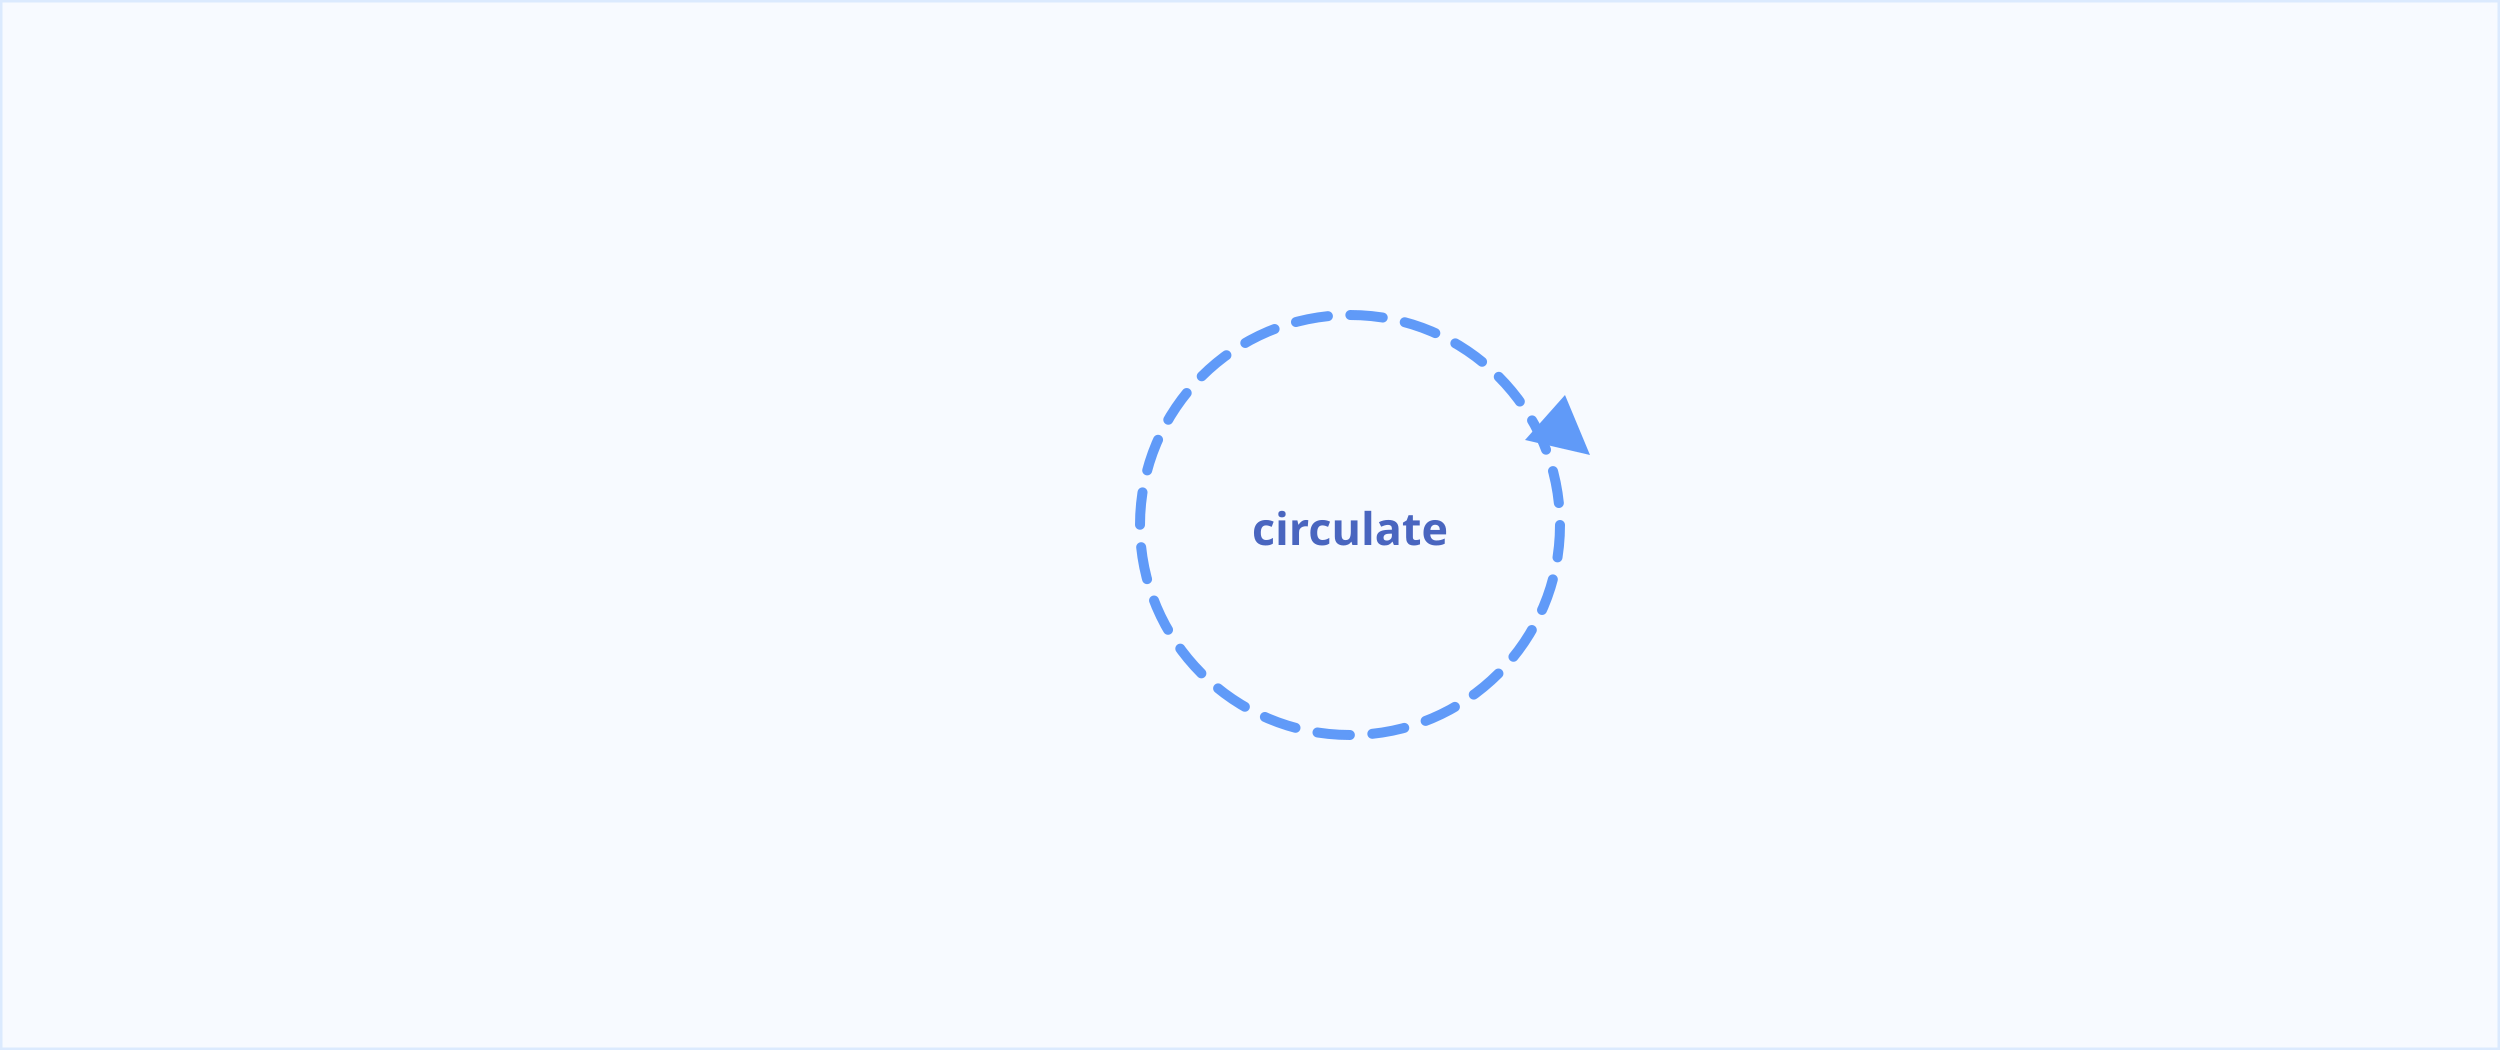
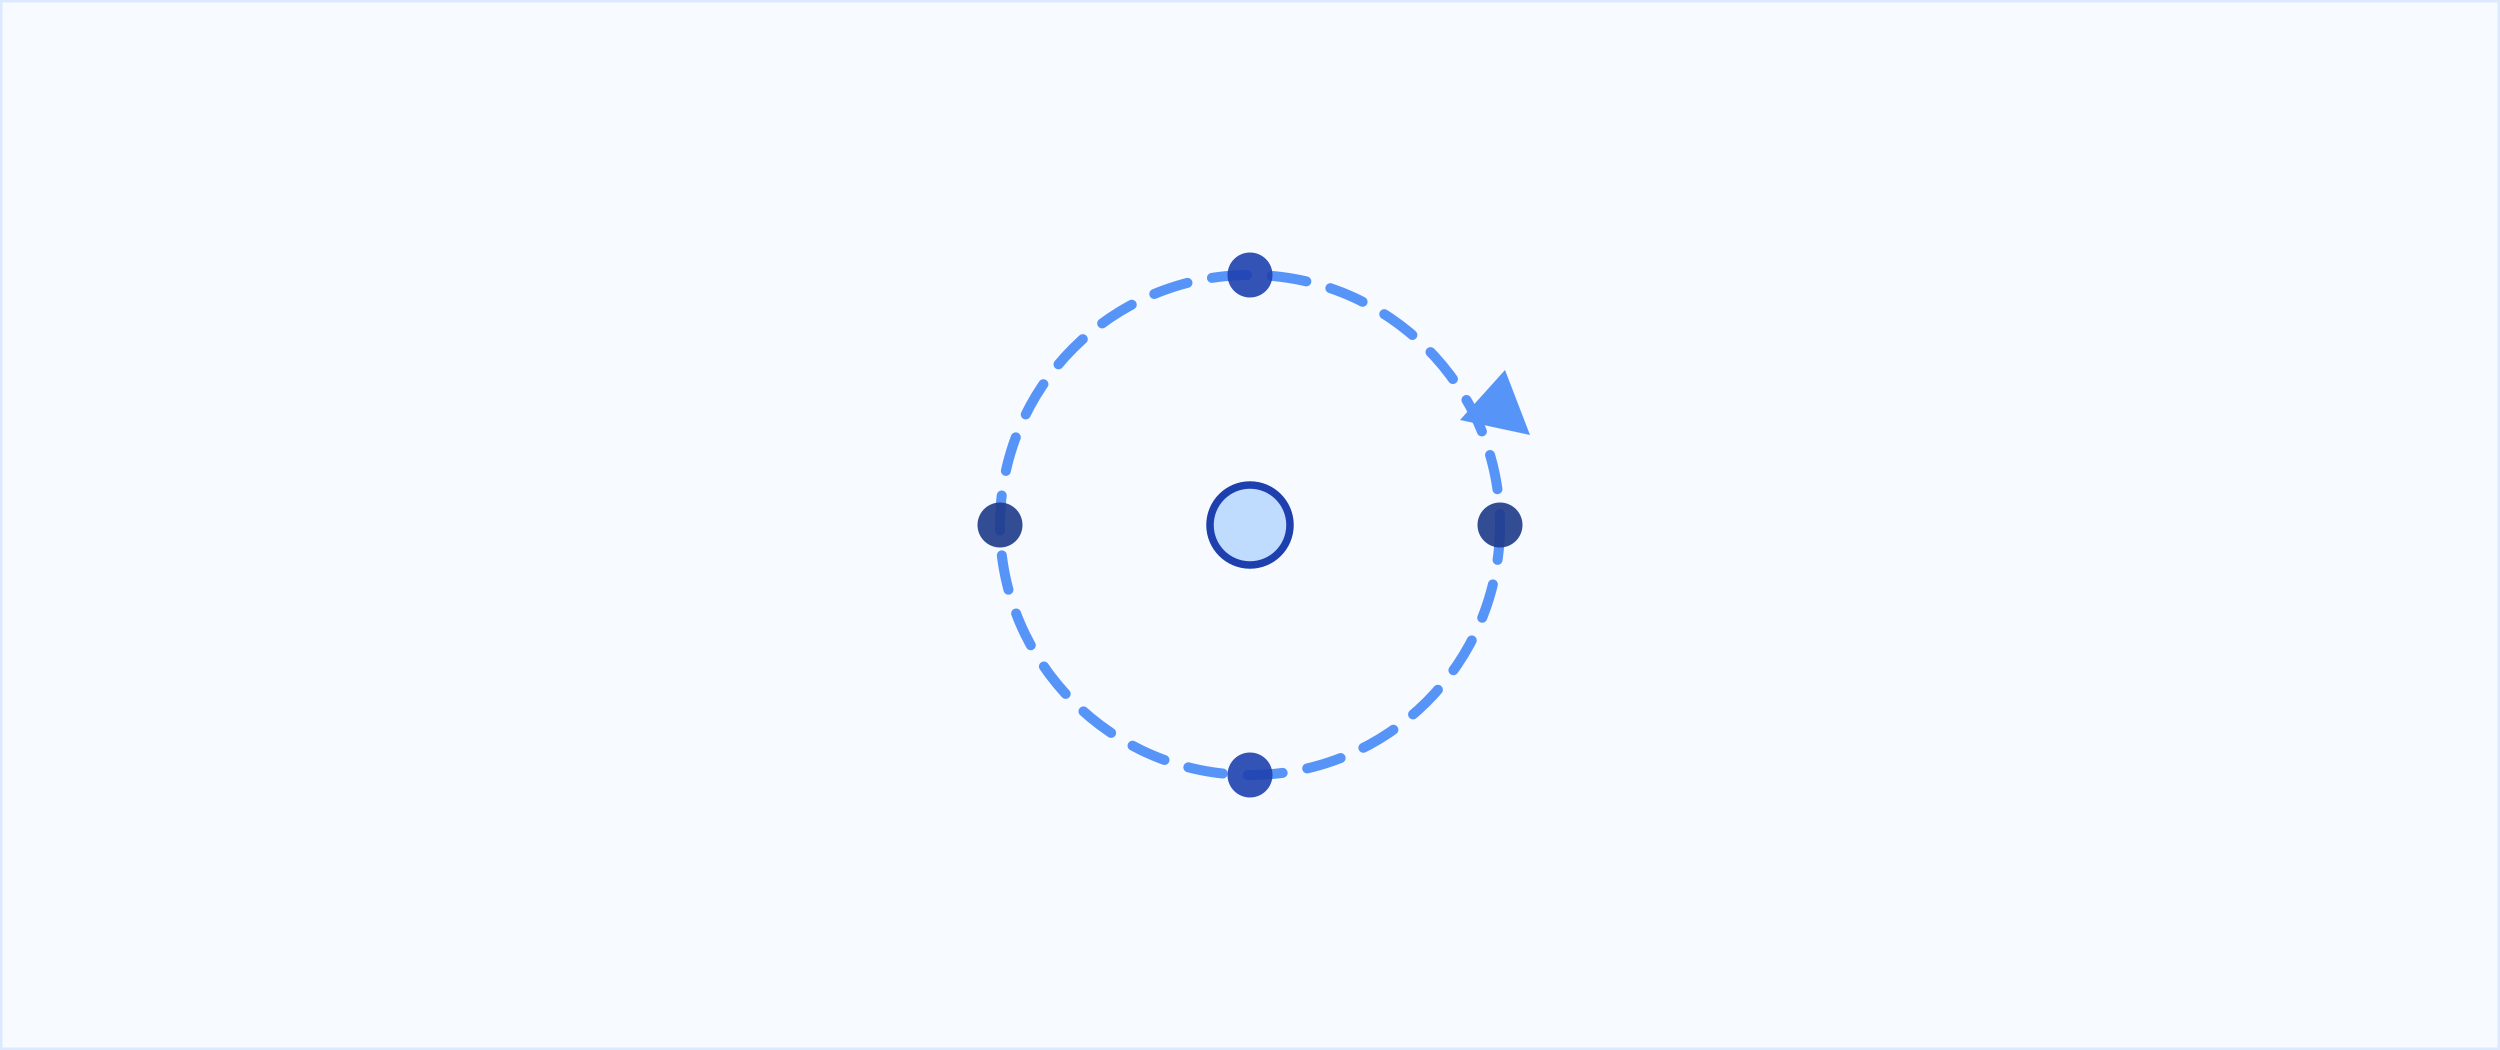
<svg xmlns="http://www.w3.org/2000/svg" width="1000" height="420" viewBox="0 0 1000 420">
  <rect width="1000" height="420" fill="#f7faff" />
  <rect x="0" y="0" width="1000" height="420" fill="none" stroke="#dbeafe" stroke-width="2" />
-   <g transform="translate(540,210)" opacity="0.8">
-     <circle cx="0" cy="0" r="84" fill="none" stroke="#3b82f6" stroke-width="4" stroke-dasharray="13 9" stroke-linecap="round" />
-     <path d="M 70 -34 L 86 -52 L 96 -28 Z" fill="#3b82f6" />
+   <g transform="translate(500,210)" opacity="0.85">
+     <circle cx="0" cy="0" r="100" fill="none" stroke="#3b82f6" stroke-width="4" stroke-dasharray="14 10" stroke-linecap="round" />
+     <path d="M 84 -42 L 102 -62 L 112 -36 Z" fill="#3b82f6" />
  </g>
-   <text x="540" y="218" font-family="'Hiragino Sans', sans-serif" font-size="18" font-weight="700" fill="#1e40af" text-anchor="middle" opacity="0.8">circulate</text>
+   <g opacity="0.9">
+     <circle cx="500" cy="110" r="9" fill="#1e40af" />
+     <circle cx="600" cy="210" r="9" fill="#1e3a8a" />
+     <circle cx="500" cy="310" r="9" fill="#1e40af" />
+     <circle cx="400" cy="210" r="9" fill="#1e3a8a" />
+   </g>
+   <circle cx="500" cy="210" r="16" fill="#bfdbfe" stroke="#1e40af" stroke-width="3" />
</svg>
